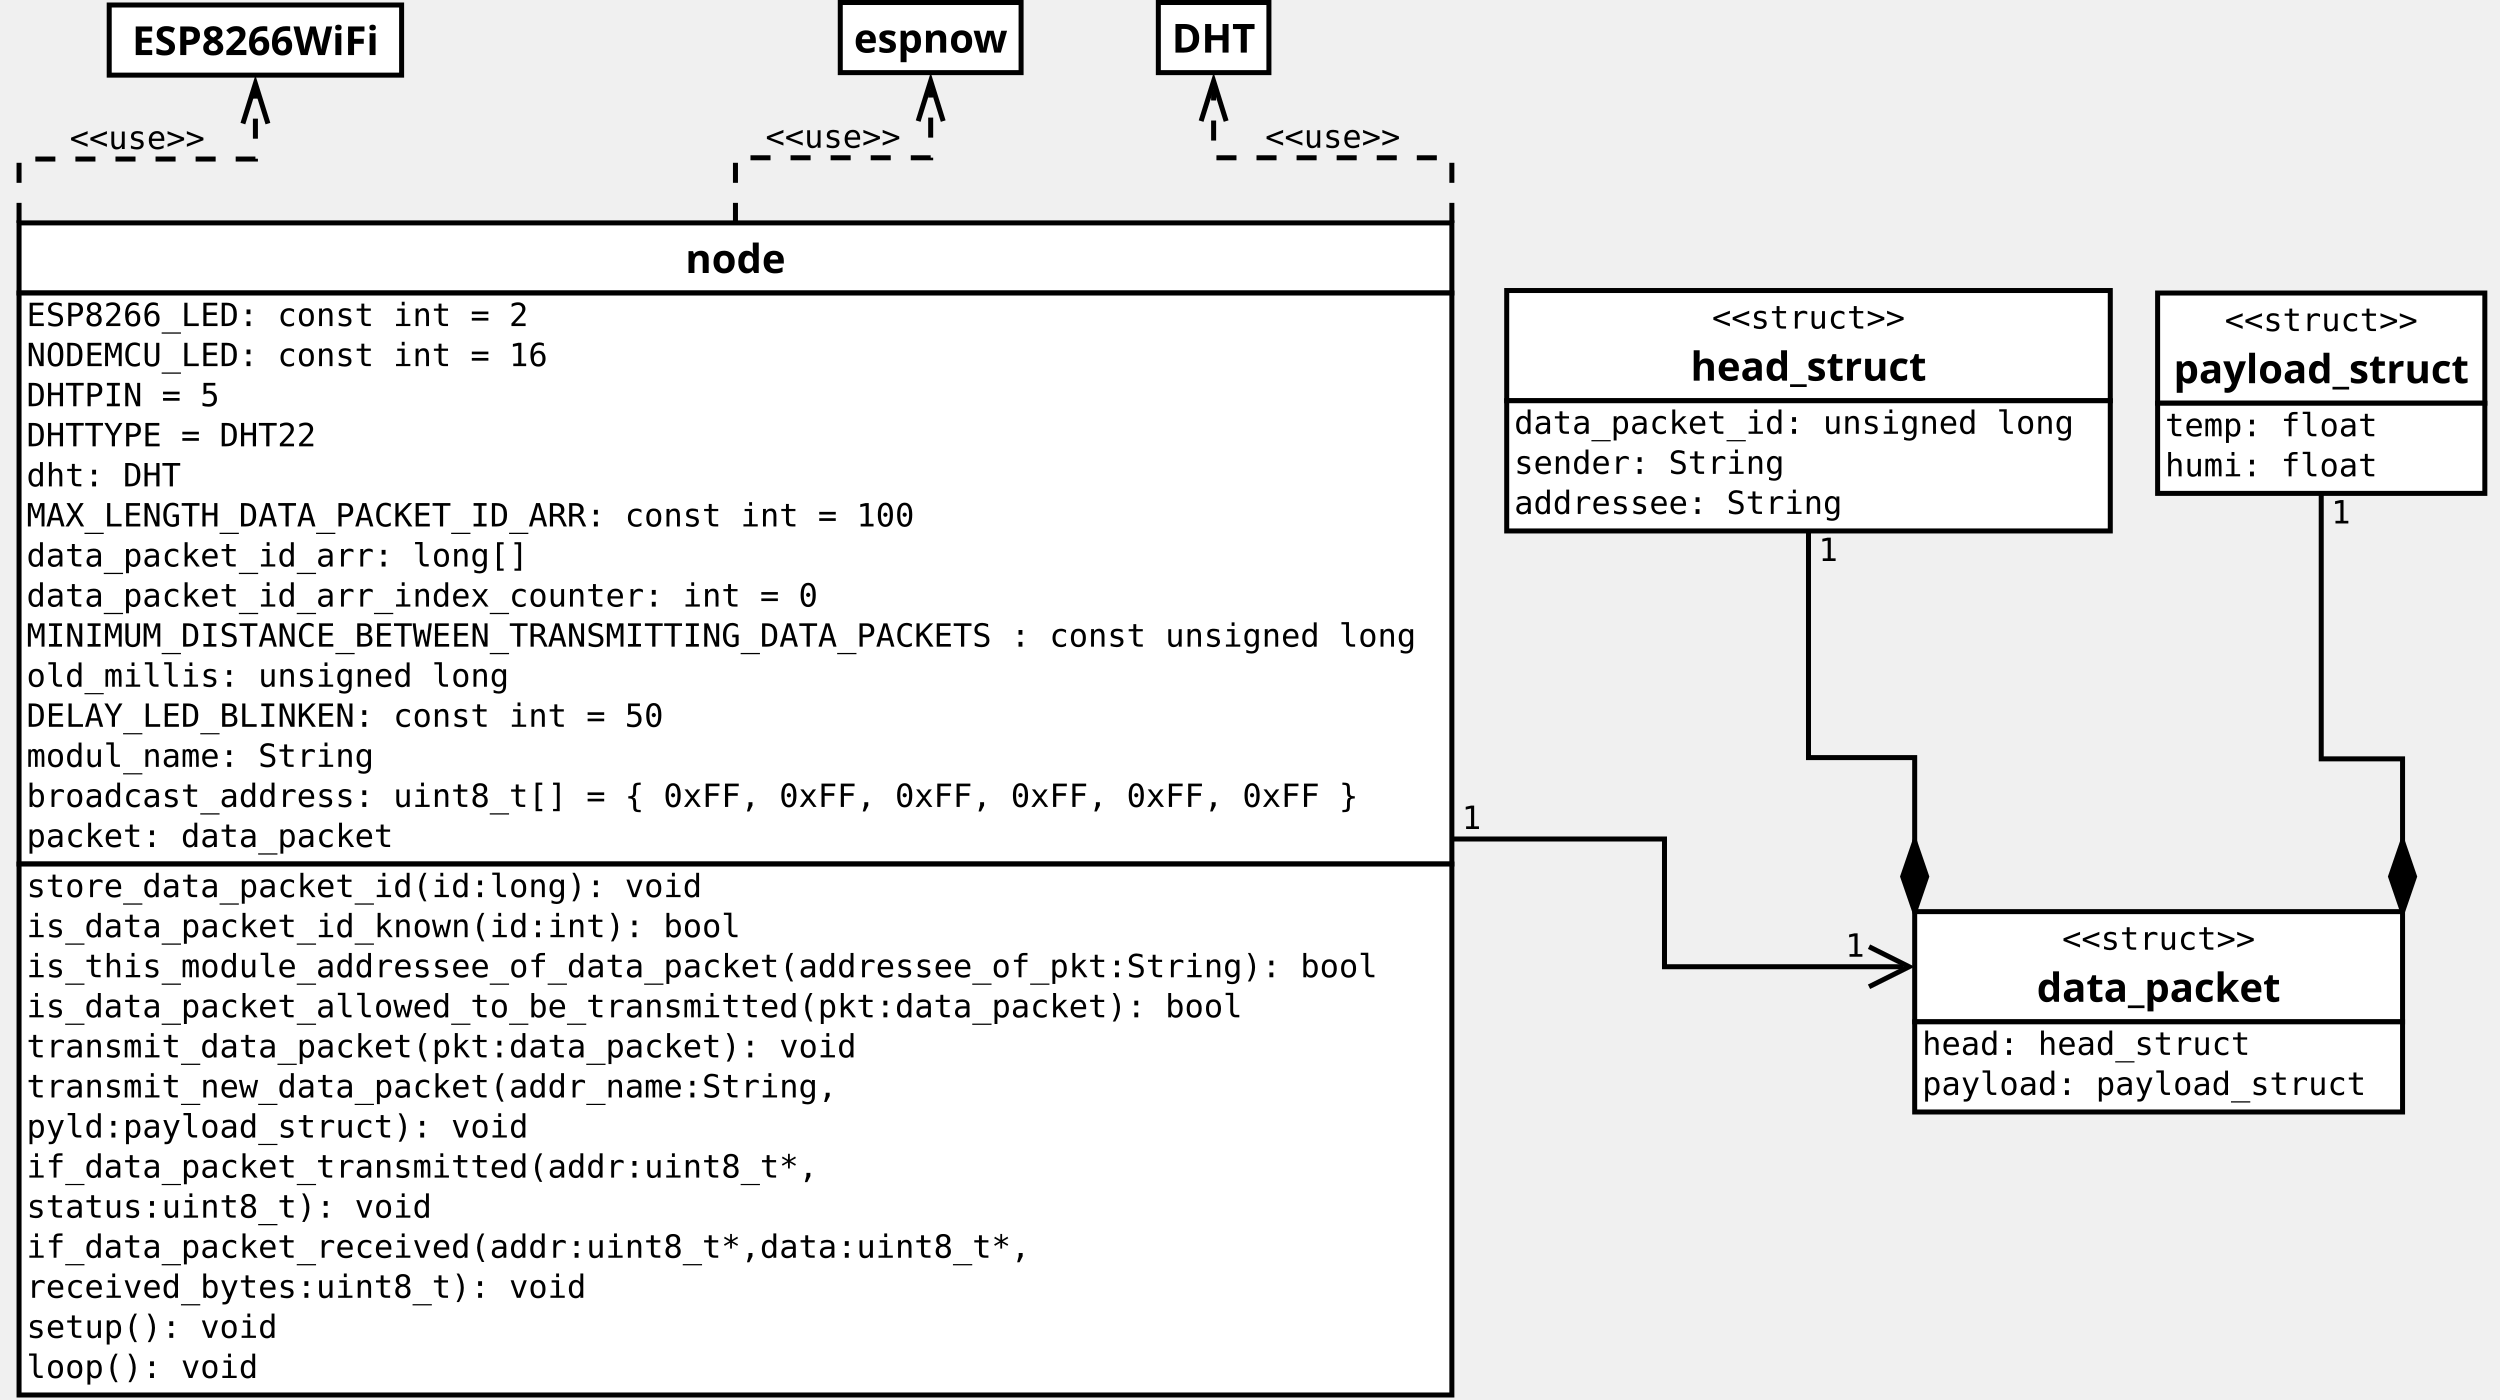
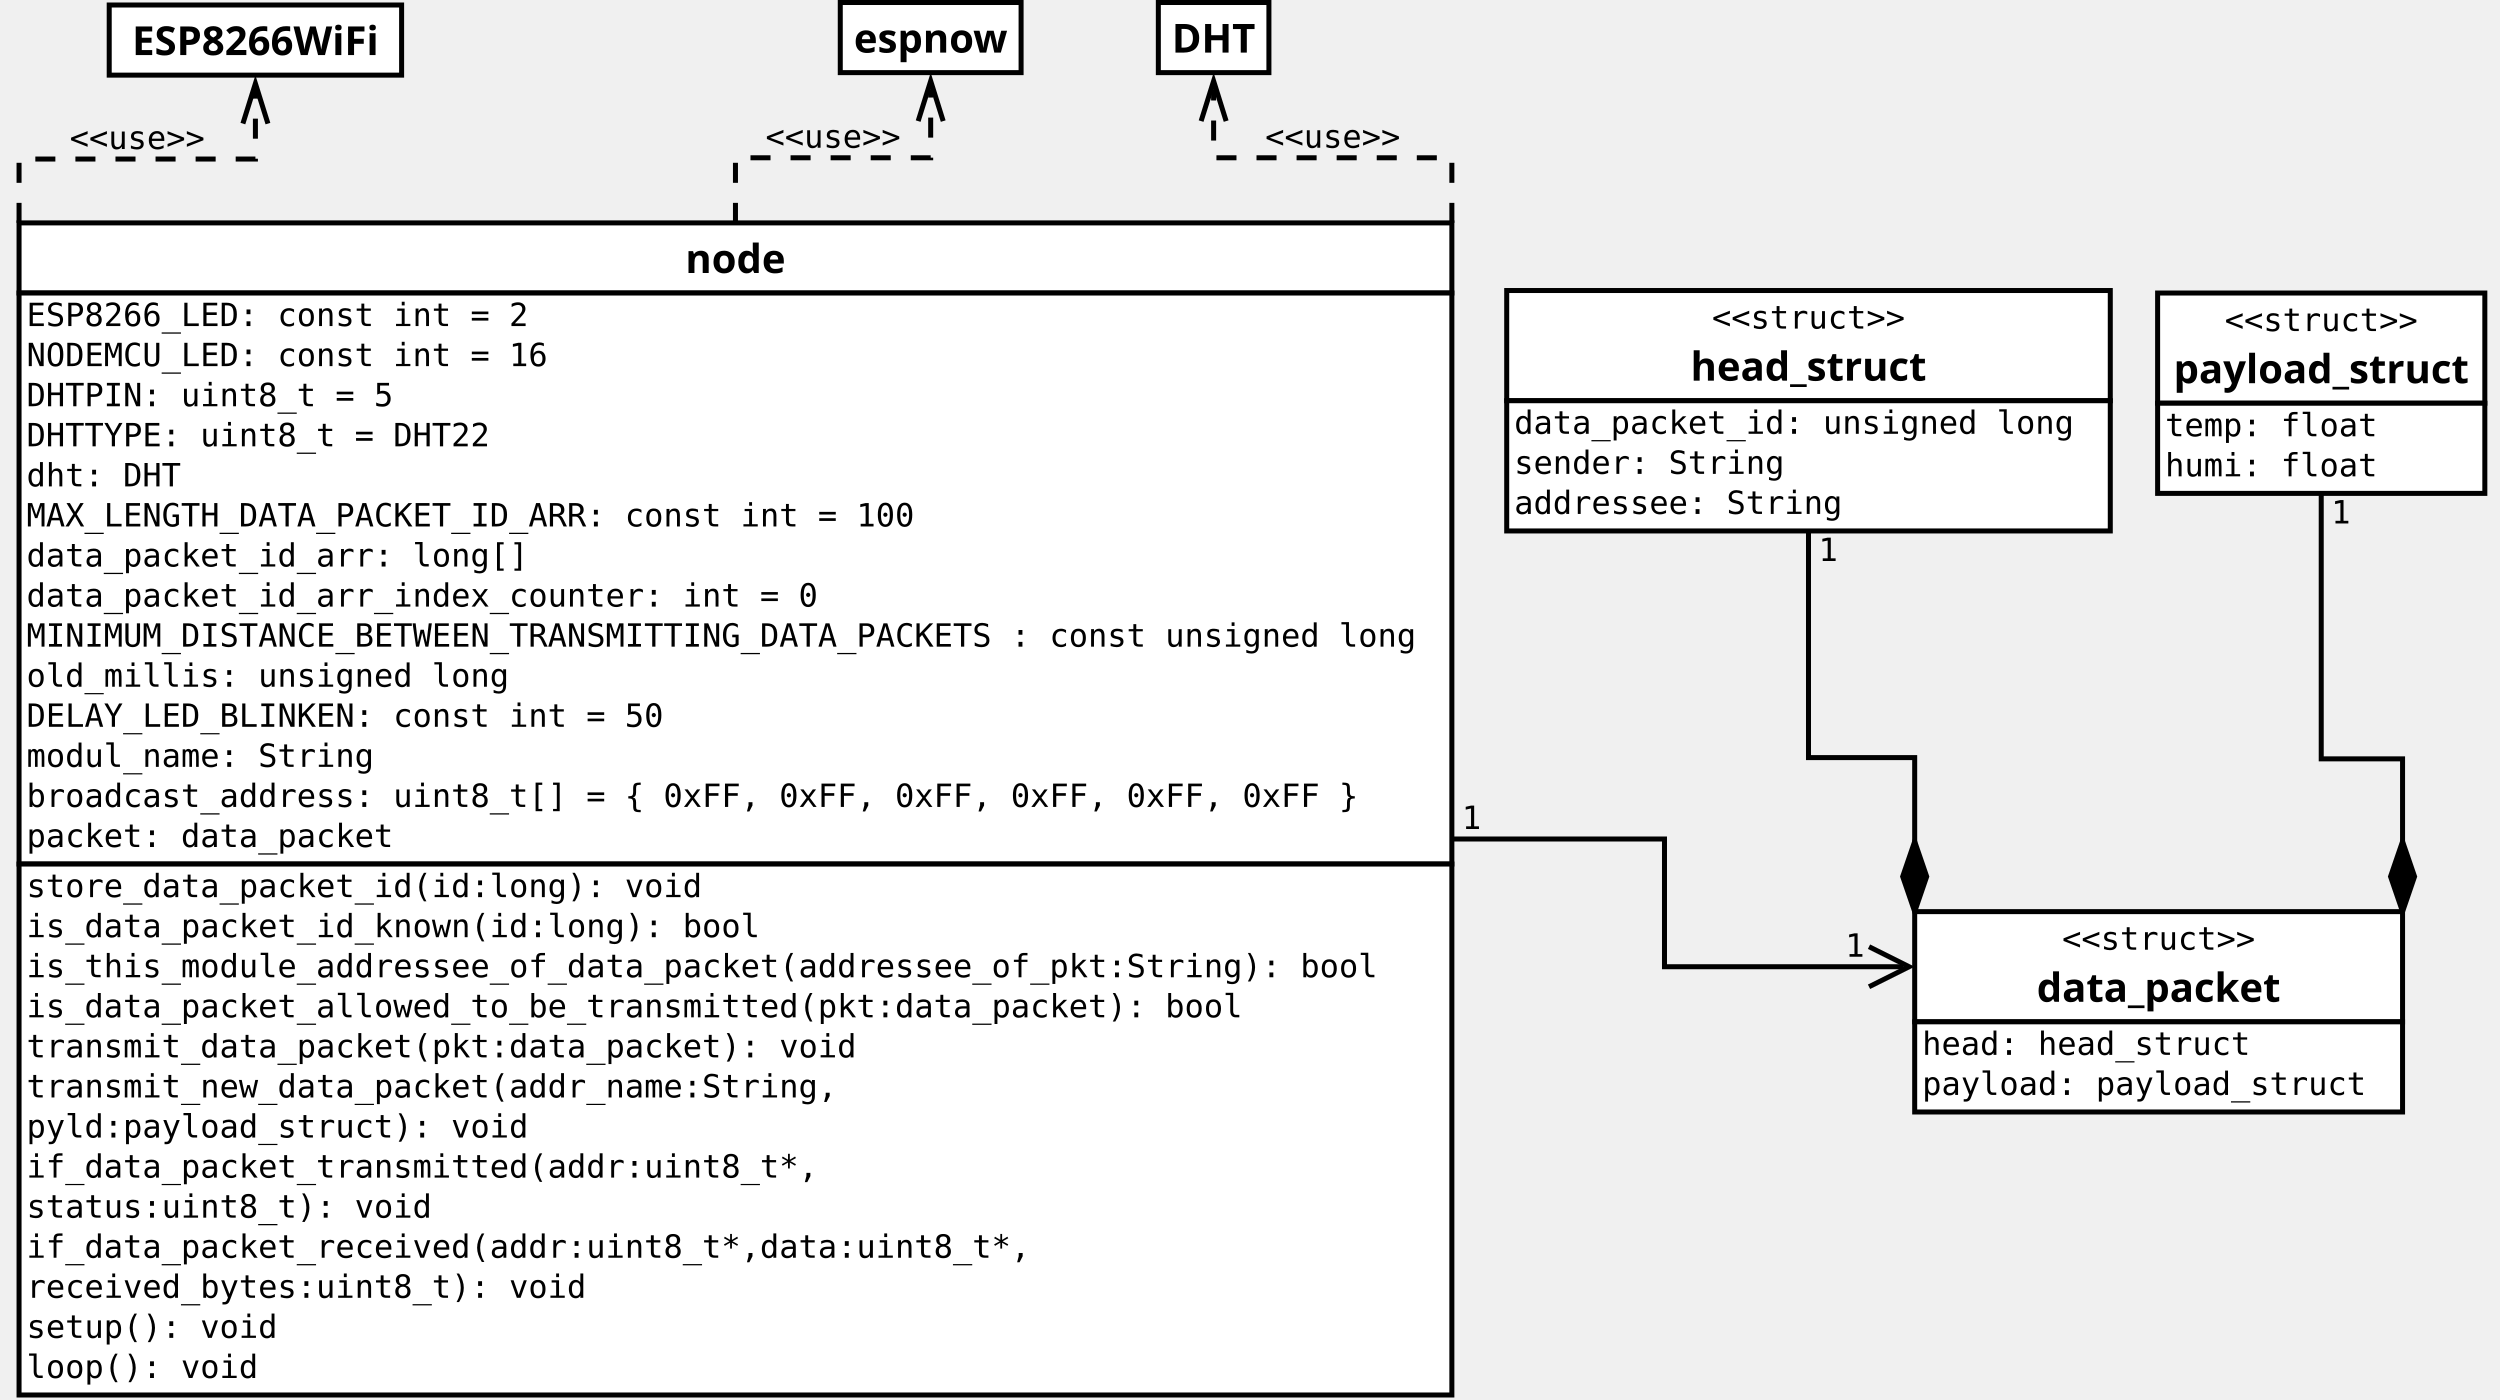
<svg xmlns="http://www.w3.org/2000/svg" width="50cm" height="28cm" viewBox="41 48 987 559">
  <g>
    <rect style="fill: #ffffff" x="43" y="137" width="572.1" height="28" />
    <rect style="fill: none; fill-opacity:0; stroke-width: 2; stroke: #000000" x="43" y="137" width="572.1" height="28" />
    <text font-size="16" style="fill: #000000;text-anchor:middle;font-family:sans-serif;font-style:normal;font-weight:700" x="329.05" y="157">node</text>
    <rect style="fill: #ffffff" x="43" y="165" width="572.1" height="228" />
    <rect style="fill: none; fill-opacity:0; stroke-width: 2; stroke: #000000" x="43" y="165" width="572.1" height="228" />
    <text font-size="12.8" style="fill: #000000;text-anchor:start;font-family:monospace;font-style:normal;font-weight:normal" x="46" y="178.2"> ESP8266_LED: const int = 2</text>
    <text font-size="12.8" style="fill: #000000;text-anchor:start;font-family:monospace;font-style:normal;font-weight:normal" x="46" y="194.2"> NODEMCU_LED: const int = 16</text>
-     <text font-size="12.8" style="fill: #000000;text-anchor:start;font-family:monospace;font-style:normal;font-weight:normal" x="46" y="210.2"> DHTPIN = 5</text>
-     <text font-size="12.8" style="fill: #000000;text-anchor:start;font-family:monospace;font-style:normal;font-weight:normal" x="46" y="226.2"> DHTTYPE = DHT22</text>
+     <text font-size="12.8" style="fill: #000000;text-anchor:start;font-family:monospace;font-style:normal;font-weight:normal" x="46" y="210.2"> DHTPIN: uint8_t = 5</text>
+     <text font-size="12.8" style="fill: #000000;text-anchor:start;font-family:monospace;font-style:normal;font-weight:normal" x="46" y="226.2"> DHTTYPE: uint8_t = DHT22</text>
    <text font-size="12.8" style="fill: #000000;text-anchor:start;font-family:monospace;font-style:normal;font-weight:normal" x="46" y="242.2"> dht: DHT</text>
    <text font-size="12.8" style="fill: #000000;text-anchor:start;font-family:monospace;font-style:normal;font-weight:normal" x="46" y="258.2"> MAX_LENGTH_DATA_PACKET_ID_ARR: const int = 100</text>
    <text font-size="12.8" style="fill: #000000;text-anchor:start;font-family:monospace;font-style:normal;font-weight:normal" x="46" y="274.2"> data_packet_id_arr: long[]</text>
    <text font-size="12.8" style="fill: #000000;text-anchor:start;font-family:monospace;font-style:normal;font-weight:normal" x="46" y="290.2"> data_packet_id_arr_index_counter: int = 0</text>
    <text font-size="12.8" style="fill: #000000;text-anchor:start;font-family:monospace;font-style:normal;font-weight:normal" x="46" y="306.2"> MINIMUM_DISTANCE_BETWEEN_TRANSMITTING_DATA_PACKETS : const unsigned long</text>
    <text font-size="12.8" style="fill: #000000;text-anchor:start;font-family:monospace;font-style:normal;font-weight:normal" x="46" y="322.2"> old_millis: unsigned long</text>
    <text font-size="12.8" style="fill: #000000;text-anchor:start;font-family:monospace;font-style:normal;font-weight:normal" x="46" y="338.2"> DELAY_LED_BLINKEN: const int = 50</text>
    <text font-size="12.8" style="fill: #000000;text-anchor:start;font-family:monospace;font-style:normal;font-weight:normal" x="46" y="354.2"> modul_name: String</text>
    <text font-size="12.8" style="fill: #000000;text-anchor:start;font-family:monospace;font-style:normal;font-weight:normal" x="46" y="370.2"> broadcast_address: uint8_t[] = { 0xFF, 0xFF, 0xFF, 0xFF, 0xFF, 0xFF }</text>
    <text font-size="12.8" style="fill: #000000;text-anchor:start;font-family:monospace;font-style:normal;font-weight:normal" x="46" y="386.2"> packet: data_packet</text>
    <rect style="fill: #ffffff" x="43" y="393" width="572.1" height="212" />
    <rect style="fill: none; fill-opacity:0; stroke-width: 2; stroke: #000000" x="43" y="393" width="572.1" height="212" />
    <text font-size="12.8" style="fill: #000000;text-anchor:start;font-family:monospace;font-style:normal;font-weight:normal" x="46" y="406.2"> store_data_packet_id(id:long): void</text>
-     <text font-size="12.8" style="fill: #000000;text-anchor:start;font-family:monospace;font-style:normal;font-weight:normal" x="46" y="422.2"> is_data_packet_id_known(id:int): bool</text>
+     <text font-size="12.8" style="fill: #000000;text-anchor:start;font-family:monospace;font-style:normal;font-weight:normal" x="46" y="422.2"> is_data_packet_id_known(id:long): bool</text>
    <text font-size="12.8" style="fill: #000000;text-anchor:start;font-family:monospace;font-style:normal;font-weight:normal" x="46" y="438.2"> is_this_module_addressee_of_data_packet(addressee_of_pkt:String): bool</text>
    <text font-size="12.8" style="fill: #000000;text-anchor:start;font-family:monospace;font-style:normal;font-weight:normal" x="46" y="454.2"> is_data_packet_allowed_to_be_transmitted(pkt:data_packet): bool</text>
    <text font-size="12.8" style="fill: #000000;text-anchor:start;font-family:monospace;font-style:normal;font-weight:normal" x="46" y="470.2"> transmit_data_packet(pkt:data_packet): void</text>
    <text font-size="12.8" style="fill: #000000;text-anchor:start;font-family:monospace;font-style:normal;font-weight:normal" x="46" y="486.2"> transmit_new_data_packet(addr_name:String,</text>
    <text font-size="12.8" style="fill: #000000;text-anchor:start;font-family:monospace;font-style:normal;font-weight:normal" x="46" y="502.2">                          pyld:payload_struct): void</text>
    <text font-size="12.8" style="fill: #000000;text-anchor:start;font-family:monospace;font-style:normal;font-weight:normal" x="46" y="518.2"> if_data_packet_transmitted(addr:uint8_t*,</text>
    <text font-size="12.8" style="fill: #000000;text-anchor:start;font-family:monospace;font-style:normal;font-weight:normal" x="46" y="534.2">                            status:uint8_t): void</text>
    <text font-size="12.8" style="fill: #000000;text-anchor:start;font-family:monospace;font-style:normal;font-weight:normal" x="46" y="550.2"> if_data_packet_received(addr:uint8_t*,data:uint8_t*,</text>
    <text font-size="12.8" style="fill: #000000;text-anchor:start;font-family:monospace;font-style:normal;font-weight:normal" x="46" y="566.2">                         received_bytes:uint8_t): void</text>
    <text font-size="12.8" style="fill: #000000;text-anchor:start;font-family:monospace;font-style:normal;font-weight:normal" x="46" y="582.2"> setup(): void</text>
    <text font-size="12.8" style="fill: #000000;text-anchor:start;font-family:monospace;font-style:normal;font-weight:normal" x="46" y="598.2"> loop(): void</text>
  </g>
  <g>
    <rect style="fill: #ffffff" x="637" y="164" width="241" height="44" />
    <rect style="fill: none; fill-opacity:0; stroke-width: 2; stroke: #000000" x="637" y="164" width="241" height="44" />
    <text font-size="12.8" style="fill: #000000;text-anchor:middle;font-family:monospace;font-style:normal;font-weight:normal" x="757.5" y="179.2">&lt;&lt;struct&gt;&gt;</text>
    <text font-size="16" style="fill: #000000;text-anchor:middle;font-family:sans-serif;font-style:normal;font-weight:700" x="757.5" y="200">head_struct</text>
    <rect style="fill: #ffffff" x="637" y="208" width="241" height="52" />
    <rect style="fill: none; fill-opacity:0; stroke-width: 2; stroke: #000000" x="637" y="208" width="241" height="52" />
    <text font-size="12.8" style="fill: #000000;text-anchor:start;font-family:monospace;font-style:normal;font-weight:normal" x="640" y="221.2"> data_packet_id: unsigned long</text>
    <text font-size="12.8" style="fill: #000000;text-anchor:start;font-family:monospace;font-style:normal;font-weight:normal" x="640" y="237.2"> sender: String</text>
    <text font-size="12.8" style="fill: #000000;text-anchor:start;font-family:monospace;font-style:normal;font-weight:normal" x="640" y="253.2"> addressee: String</text>
  </g>
  <g>
    <rect style="fill: #ffffff" x="896.9" y="165" width="130.65" height="44" />
    <rect style="fill: none; fill-opacity:0; stroke-width: 2; stroke: #000000" x="896.9" y="165" width="130.65" height="44" />
    <text font-size="12.8" style="fill: #000000;text-anchor:middle;font-family:monospace;font-style:normal;font-weight:normal" x="962.225" y="180.2">&lt;&lt;struct&gt;&gt;</text>
    <text font-size="16" style="fill: #000000;text-anchor:middle;font-family:sans-serif;font-style:normal;font-weight:700" x="962.225" y="201">payload_struct</text>
    <rect style="fill: #ffffff" x="896.9" y="209" width="130.65" height="36" />
    <rect style="fill: none; fill-opacity:0; stroke-width: 2; stroke: #000000" x="896.9" y="209" width="130.65" height="36" />
    <text font-size="12.8" style="fill: #000000;text-anchor:start;font-family:monospace;font-style:normal;font-weight:normal" x="899.9" y="222.2"> temp: float</text>
    <text font-size="12.8" style="fill: #000000;text-anchor:start;font-family:monospace;font-style:normal;font-weight:normal" x="899.9" y="238.2"> humi: float</text>
  </g>
  <g>
    <rect style="fill: #ffffff" x="799.9" y="412" width="194.8" height="44" />
    <rect style="fill: none; fill-opacity:0; stroke-width: 2; stroke: #000000" x="799.9" y="412" width="194.8" height="44" />
    <text font-size="12.8" style="fill: #000000;text-anchor:middle;font-family:monospace;font-style:normal;font-weight:normal" x="897.3" y="427.2">&lt;&lt;struct&gt;&gt;</text>
    <text font-size="16" style="fill: #000000;text-anchor:middle;font-family:sans-serif;font-style:normal;font-weight:700" x="897.3" y="448">data_packet</text>
    <rect style="fill: #ffffff" x="799.9" y="456" width="194.8" height="36" />
    <rect style="fill: none; fill-opacity:0; stroke-width: 2; stroke: #000000" x="799.9" y="456" width="194.8" height="36" />
    <text font-size="12.8" style="fill: #000000;text-anchor:start;font-family:monospace;font-style:normal;font-weight:normal" x="802.9" y="469.2"> head: head_struct</text>
    <text font-size="12.8" style="fill: #000000;text-anchor:start;font-family:monospace;font-style:normal;font-weight:normal" x="802.9" y="485.2"> payload: payload_struct</text>
  </g>
  <g>
    <polyline style="fill: none; fill-opacity:0; stroke-width: 2; stroke: #000000" points="615.1,383 700,383 700,434 795.428,434 " />
    <polyline style="fill: none; fill-opacity:0; stroke-width: 2; stroke: #000000" points="781.664,442 797.664,434 781.664,426 " />
    <text font-size="12.8" style="fill: #000000;text-anchor:start;font-family:monospace;font-style:normal;font-weight:normal" x="702" y="404.5" />
    <text font-size="12.8" style="fill: #000000;text-anchor:start;font-family:monospace;font-style:normal;font-weight:normal" x="619.1" y="379">1</text>
    <text font-size="12.8" style="fill: #000000;text-anchor:end;font-family:monospace;font-style:normal;font-weight:normal" x="779.9" y="430">1</text>
  </g>
  <g>
    <polyline style="fill: none; fill-opacity:0; stroke-width: 2; stroke: #000000" points="799.9,386.828 799.9,350.5 757.5,350.5 757.5,260 " />
    <polygon style="fill: #000000" points="799.9,412 795.1,398 799.9,384 804.7,398 " />
    <polygon style="fill: none; fill-opacity:0; stroke-width: 2; stroke: #000000" points="799.9,412 795.1,398 799.9,384 804.7,398 " />
    <text font-size="12.8" style="fill: #000000;text-anchor:middle;font-family:monospace;font-style:normal;font-weight:normal" x="778.7" y="346.5" />
    <text font-size="12.8" style="fill: #000000;text-anchor:start;font-family:monospace;font-style:normal;font-weight:normal" x="810.9" y="408" />
    <text font-size="12.8" style="fill: #000000;text-anchor:start;font-family:monospace;font-style:normal;font-weight:normal" x="761.5" y="272">1</text>
  </g>
  <g>
    <polyline style="fill: none; fill-opacity:0; stroke-width: 2; stroke: #000000" points="994.7,386.828 994.7,351 962.226,351 962.226,245 " />
    <polygon style="fill: #000000" points="994.7,412 989.9,398 994.7,384 999.5,398 " />
    <polygon style="fill: none; fill-opacity:0; stroke-width: 2; stroke: #000000" points="994.7,412 989.9,398 994.7,384 999.5,398 " />
    <text font-size="12.8" style="fill: #000000;text-anchor:middle;font-family:monospace;font-style:normal;font-weight:normal" x="978.463" y="347" />
    <text font-size="12.8" style="fill: #000000;text-anchor:start;font-family:monospace;font-style:normal;font-weight:normal" x="1005.7" y="408" />
    <text font-size="12.8" style="fill: #000000;text-anchor:start;font-family:monospace;font-style:normal;font-weight:normal" x="966.226" y="257">1</text>
  </g>
  <g>
    <rect style="fill: #ffffff" x="79" y="50" width="116.75" height="28" />
    <rect style="fill: none; fill-opacity:0; stroke-width: 2; stroke: #000000" x="79" y="50" width="116.75" height="28" />
    <text font-size="16" style="fill: #000000;text-anchor:middle;font-family:sans-serif;font-style:normal;font-weight:700" x="137.375" y="70">ESP8266WiFi</text>
  </g>
  <g>
    <rect style="fill: #ffffff" x="370.9" y="49" width="72.2" height="28" />
    <rect style="fill: none; fill-opacity:0; stroke-width: 2; stroke: #000000" x="370.9" y="49" width="72.2" height="28" />
    <text font-size="16" style="fill: #000000;text-anchor:middle;font-family:sans-serif;font-style:normal;font-weight:700" x="407" y="69">espnow</text>
  </g>
  <g>
    <rect style="fill: #ffffff" x="497.9" y="49" width="44.15" height="28" />
    <rect style="fill: none; fill-opacity:0; stroke-width: 2; stroke: #000000" x="497.9" y="49" width="44.15" height="28" />
    <text font-size="16" style="fill: #000000;text-anchor:middle;font-family:sans-serif;font-style:normal;font-weight:700" x="519.975" y="69">DHT</text>
  </g>
  <g>
    <polyline style="fill: none; fill-opacity:0; stroke-width: 2; stroke-dasharray: 8; stroke: #000000" points="43,137 43,111.5 137.375,111.5 137.375,84.705 " />
    <polyline style="fill: none; fill-opacity:0; stroke-width: 2; stroke: #000000" points="142.375,97.353 137.375,81.353 132.375,97.353 " />
    <text font-size="12.8" style="fill: #000000;text-anchor:middle;font-family:monospace;font-style:normal;font-weight:normal" x="90.188" y="107.5">&lt;&lt;use&gt;&gt;</text>
  </g>
  <g>
    <polyline style="fill: none; fill-opacity:0; stroke-width: 2; stroke-dasharray: 8; stroke: #000000" points="615.1,137 615.1,111 519.975,111 519.975,83.705 " />
    <polyline style="fill: none; fill-opacity:0; stroke-width: 2; stroke: #000000" points="524.975,96.353 519.975,80.353 514.975,96.353 " />
    <text font-size="12.8" style="fill: #000000;text-anchor:middle;font-family:monospace;font-style:normal;font-weight:normal" x="567.537" y="107">&lt;&lt;use&gt;&gt;</text>
  </g>
  <g>
    <polyline style="fill: none; fill-opacity:0; stroke-width: 2; stroke-dasharray: 8; stroke: #000000" points="329.05,137 329.05,111 407,111 407,83.705 " />
    <polyline style="fill: none; fill-opacity:0; stroke-width: 2; stroke: #000000" points="412,96.353 407,80.353 402,96.353 " />
    <text font-size="12.8" style="fill: #000000;text-anchor:middle;font-family:monospace;font-style:normal;font-weight:normal" x="368.025" y="107">&lt;&lt;use&gt;&gt;</text>
  </g>
</svg>
